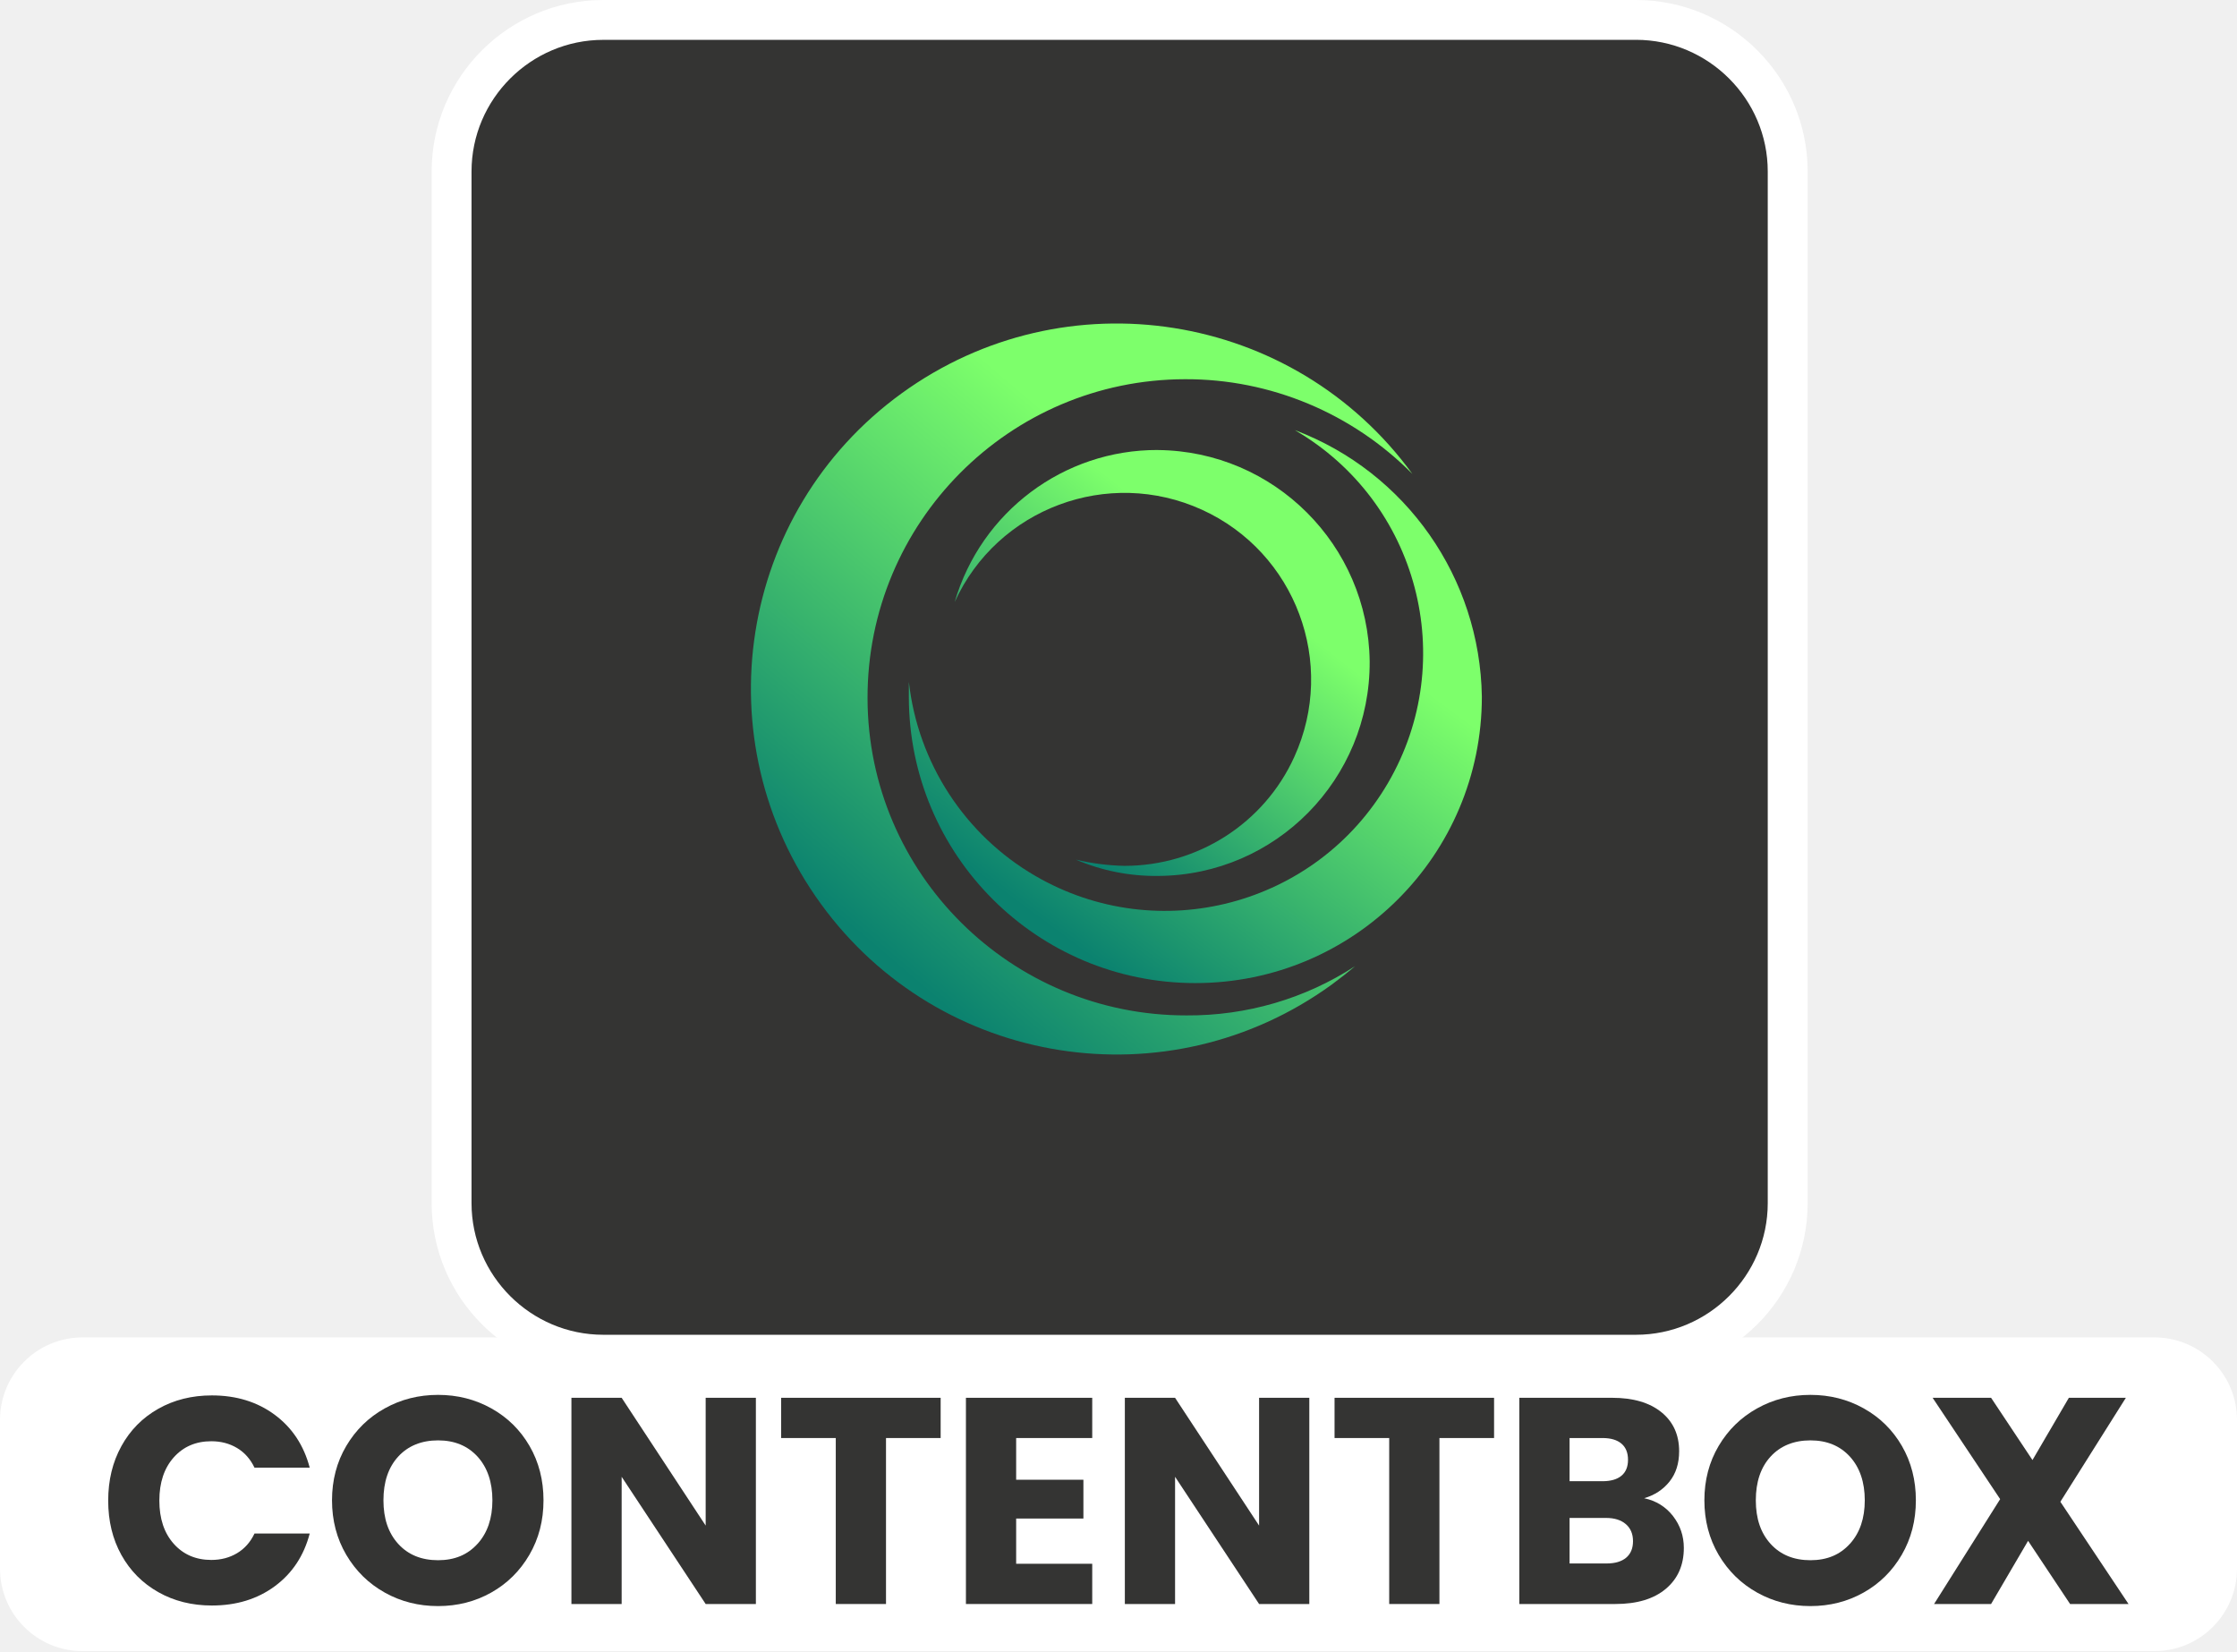
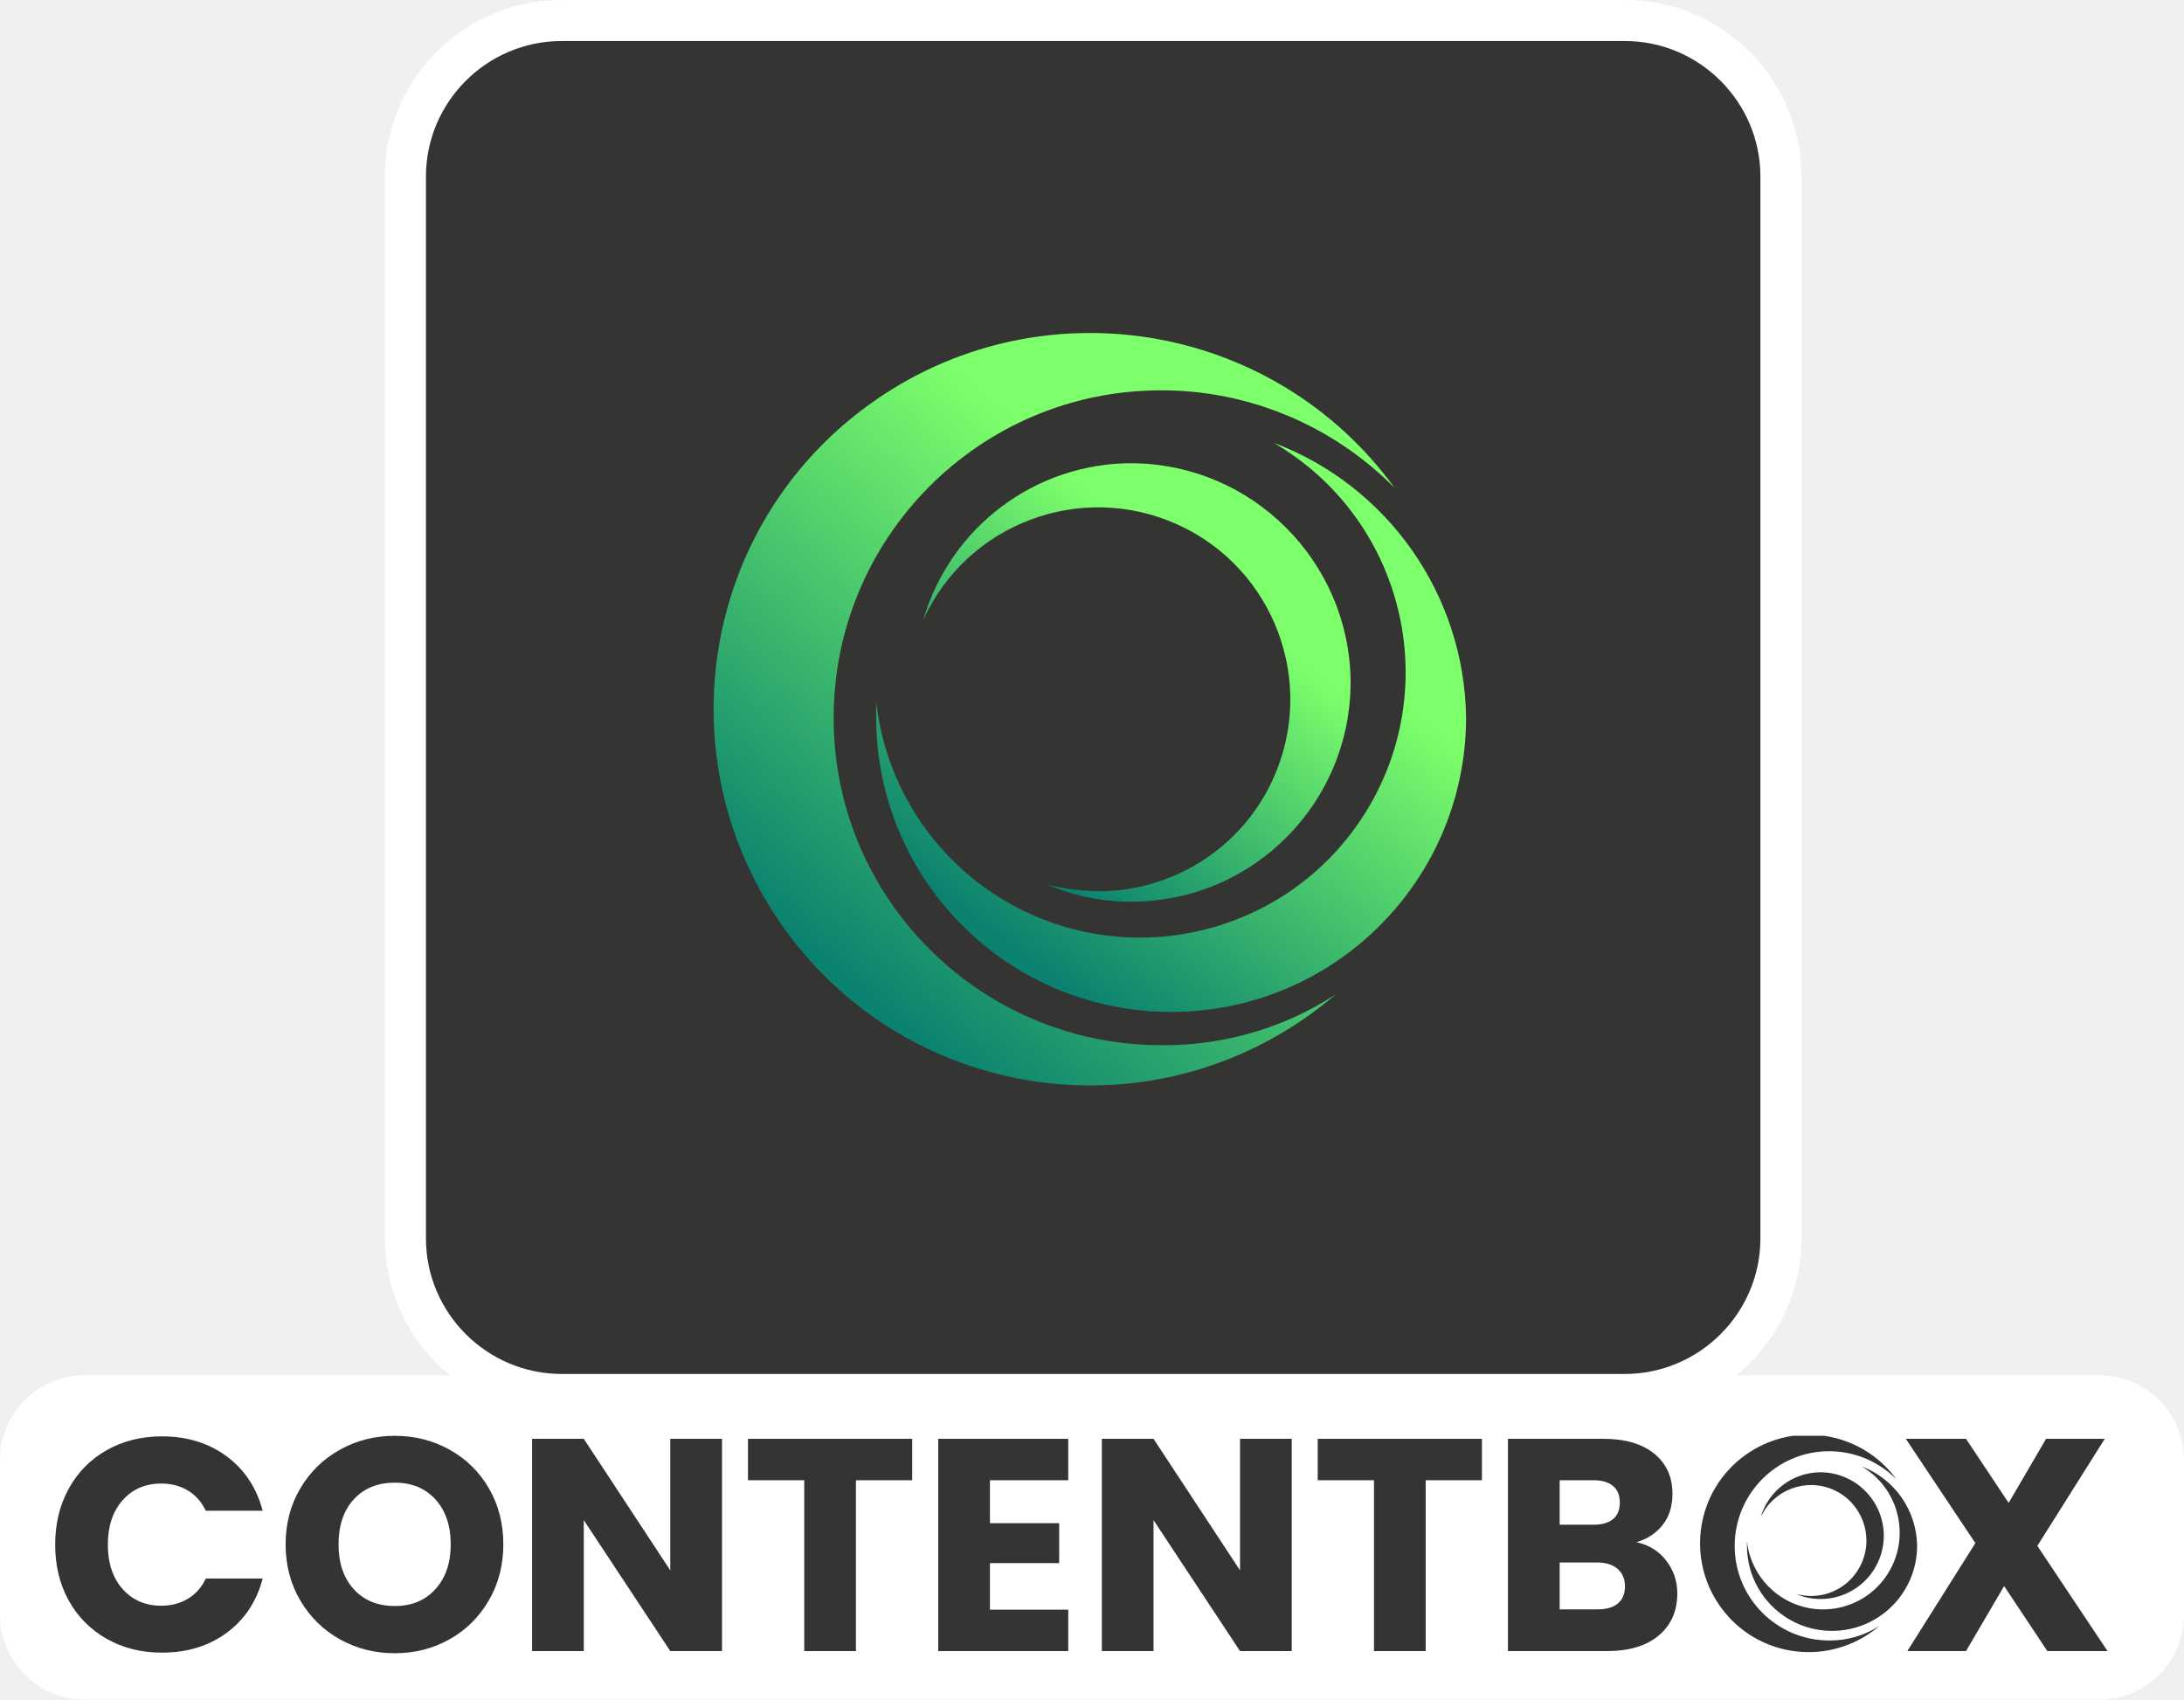
- <svg xmlns="http://www.w3.org/2000/svg" width="542" height="400" viewBox="0 0 542 400" fill="none">
-   <path d="M145.414 5.094H395.632C415.919 5.094 432.39 21.54 432.39 41.808V291.747C432.39 312.015 415.926 328.462 395.632 328.462H145.414C125.127 328.462 108.656 312.015 108.656 291.747V41.808C108.656 21.54 125.12 5.094 145.414 5.094Z" fill="#343433" />
-   <path d="M396.381 9.648C413.945 9.648 428.305 23.995 428.305 41.535V291.474C428.305 309.021 413.945 323.361 396.381 323.361H146.17C128.606 323.361 114.246 309.015 114.246 291.474V41.542C114.246 23.995 128.606 9.655 146.17 9.655H396.388L396.381 9.648ZM396.381 0H146.17C123.247 0 104.584 18.641 104.584 41.542V291.481C104.584 314.382 123.247 333.023 146.17 333.023H396.388C419.311 333.023 437.973 314.382 437.973 291.481V41.542C437.973 18.648 419.311 0 396.388 0H396.381Z" fill="white" />
-   <path d="M287.519 245.993C244.942 246.073 210.274 211.684 210.194 169.14C210.114 126.596 244.521 91.947 287.098 91.867C307.801 91.787 327.653 100.112 342.209 114.82C313.437 75.298 258.066 66.553 218.433 95.309C178.799 124.065 170.139 179.396 198.911 218.998C227.693 258.6 283.054 267.265 322.688 238.509C324.62 237.078 326.562 235.568 328.324 234.057C316.21 241.961 301.985 246.083 287.519 245.993Z" fill="url(#paint0_linear_749_2530)" />
-   <path d="M313.767 104.225C343.64 121.635 353.651 159.886 336.312 189.653C318.893 219.499 280.61 229.505 250.828 212.185C233.749 202.26 222.386 184.77 220.204 165.179V168.791C220.204 207.133 251.248 238.16 289.62 238.16C327.993 238.16 359.037 207.133 359.037 168.791C358.616 140.035 340.697 114.391 313.767 104.215V104.225Z" fill="url(#paint1_linear_749_2530)" />
-   <path d="M280.531 109.016C257.726 108.936 237.704 123.984 231.307 145.847C241.658 123.144 268.498 113.138 291.213 123.484C313.928 133.83 323.939 160.655 313.597 183.358C306.279 199.507 290.121 209.762 272.452 209.762C268.498 209.682 264.543 209.172 260.669 208.252C266.976 210.943 273.713 212.284 280.611 212.204C309.132 212.034 332.018 188.741 331.857 160.235C331.517 132.069 308.722 109.276 280.531 109.026V109.016Z" fill="url(#paint2_linear_749_2530)" />
-   <path d="M0 344C0 332.954 8.954 324 20 324H522C533.046 324 542 332.954 542 344V380C542 391.046 533.046 400 522 400H20C8.954 400 0 391.046 0 380V344Z" fill="white" />
-   <g clip-path="url(#clip0_749_2530)">
-     <path d="M29.414 350.333C31.55 346.466 34.523 343.453 38.349 341.292C42.167 339.131 46.497 338.051 51.338 338.051C57.268 338.051 62.345 339.619 66.569 342.746C70.793 345.881 73.612 350.146 75.041 355.556H61.663C60.664 353.468 59.25 351.876 57.431 350.788C55.603 349.699 53.523 349.155 51.2 349.155C47.447 349.155 44.417 350.463 42.094 353.07C39.771 355.678 38.609 359.171 38.609 363.533C38.609 367.895 39.771 371.388 42.094 373.995C44.417 376.603 47.456 377.911 51.2 377.911C53.523 377.911 55.603 377.367 57.431 376.278C59.258 375.19 60.672 373.597 61.663 371.51H75.041C73.62 376.92 70.793 381.176 66.569 384.287C62.345 387.399 57.268 388.95 51.338 388.95C46.497 388.95 42.167 387.87 38.349 385.709C34.532 383.548 31.55 380.551 29.414 376.709C27.278 372.866 26.214 368.48 26.214 363.541C26.214 358.602 27.278 354.208 29.414 350.341V350.333Z" fill="#343433" />
-     <path d="M93.221 385.816C89.305 383.63 86.202 380.584 83.895 376.669C81.597 372.754 80.443 368.351 80.443 363.469C80.443 358.587 81.597 354.192 83.895 350.301C86.194 346.41 89.305 343.372 93.221 341.195C97.136 339.01 101.441 337.922 106.136 337.922C110.832 337.922 115.137 339.01 119.052 341.195C122.967 343.381 126.054 346.419 128.304 350.301C130.554 354.192 131.683 358.579 131.683 363.469C131.683 368.359 130.546 372.754 128.264 376.669C125.981 380.584 122.902 383.63 119.011 385.816C115.121 388.001 110.823 389.089 106.128 389.089C101.433 389.089 97.128 388.001 93.213 385.816H93.221ZM115.714 373.996C118.11 371.34 119.304 367.831 119.304 363.461C119.304 359.091 118.102 355.525 115.714 352.893C113.317 350.261 110.125 348.945 106.136 348.945C102.148 348.945 98.891 350.253 96.494 352.86C94.098 355.468 92.904 359.009 92.904 363.461C92.904 367.912 94.098 371.397 96.494 374.029C98.891 376.661 102.107 377.977 106.136 377.977C110.165 377.977 113.309 376.653 115.714 373.988V373.996Z" fill="#343433" />
-     <path d="M183.143 388.586H170.975L150.619 357.767V388.586H138.45V338.629H150.619L170.975 369.586V338.629H183.143V388.594V388.586Z" fill="#343433" />
-     <path d="M227.909 338.629V348.377H214.669V388.586H202.5V348.377H189.26V338.629H227.909Z" fill="#343433" />
-     <path d="M246.203 348.377V358.482H262.497V367.88H246.203V378.838H264.634V388.586H234.034V338.629H264.634V348.377H246.203Z" fill="#343433" />
-     <path d="M317.231 388.586H305.063L284.706 357.767V388.586H272.538V338.629H284.706L305.063 369.586V338.629H317.231V388.594V388.586Z" fill="#343433" />
-     <path d="M361.997 338.629V348.377H348.757V388.586H336.589V348.377H323.348V338.629H361.997Z" fill="#343433" />
-     <path d="M405.342 367.271C407.096 369.529 407.973 372.096 407.973 374.996C407.973 379.171 406.511 382.477 403.595 384.922C400.679 387.367 396.609 388.586 391.386 388.586H368.114V338.629H390.606C395.683 338.629 399.655 339.791 402.531 342.114C405.398 344.437 406.836 347.597 406.836 351.577C406.836 354.518 406.065 356.963 404.521 358.904C402.978 360.854 400.931 362.202 398.364 362.958C401.256 363.575 403.579 365.013 405.342 367.263V367.271ZM380.29 358.839H388.259C390.249 358.839 391.784 358.4 392.848 357.523C393.912 356.646 394.449 355.354 394.449 353.64C394.449 351.926 393.912 350.627 392.848 349.725C391.784 348.823 390.249 348.377 388.259 348.377H380.29V358.839ZM393.986 377.376C395.098 376.45 395.659 375.11 395.659 373.355C395.659 371.601 395.074 370.22 393.912 369.229C392.751 368.229 391.151 367.734 389.112 367.734H380.29V378.765H389.258C391.297 378.765 392.873 378.302 393.994 377.376H393.986Z" fill="#343433" />
-     <path d="M425.73 385.816C421.815 383.63 418.712 380.584 416.405 376.669C414.106 372.754 412.953 368.351 412.953 363.469C412.953 358.587 414.106 354.192 416.405 350.301C418.704 346.41 421.815 343.372 425.73 341.195C429.646 339.01 433.951 337.922 438.646 337.922C443.341 337.922 447.647 339.01 451.562 341.195C455.477 343.381 458.564 346.419 460.814 350.301C463.064 354.192 464.193 358.579 464.193 363.469C464.193 368.359 463.056 372.754 460.773 376.669C458.491 380.584 455.412 383.63 451.521 385.816C447.63 388.001 443.333 389.089 438.638 389.089C433.943 389.089 429.638 388.001 425.722 385.816H425.73ZM448.223 373.996C450.62 371.34 451.814 367.831 451.814 363.461C451.814 359.091 450.611 355.525 448.223 352.893C445.827 350.261 442.635 348.945 438.646 348.945C434.658 348.945 431.4 350.253 429.004 352.86C426.608 355.468 425.414 359.009 425.414 363.461C425.414 367.912 426.608 371.397 429.004 374.029C431.4 376.661 434.617 377.977 438.646 377.977C442.675 377.977 445.819 376.653 448.223 373.988V373.996Z" fill="#343433" />
-     <path d="M501.56 388.586L491.382 373.282L482.414 388.586H468.605L484.615 363.177L468.247 338.621H482.414L492.446 353.714L501.268 338.621H515.077L499.204 363.819L515.719 388.586H501.552H501.56Z" fill="#343433" />
+ <svg xmlns="http://www.w3.org/2000/svg" width="514" height="400" viewBox="0 0 514 400" fill="none">
+   <path d="M131.414 5.094H381.634C401.921 5.094 418.392 21.54 418.392 41.808V291.748C418.392 312.016 401.928 328.463 381.634 328.463H131.414C111.127 328.463 94.656 312.016 94.656 291.748V41.808C94.656 21.54 111.12 5.094 131.414 5.094Z" fill="#343433" />
+   <path d="M382.383 9.648C399.946 9.648 414.306 23.995 414.306 41.535V291.475C414.306 309.022 399.946 323.362 382.383 323.362H132.17C114.607 323.362 100.246 309.016 100.246 291.475V41.542C100.246 23.995 114.607 9.655 132.17 9.655H382.389L382.383 9.648ZM382.383 0H132.17C109.247 0 90.585 18.641 90.585 41.542V291.482C90.585 314.383 109.247 333.024 132.17 333.024H382.389C405.312 333.024 423.975 314.383 423.975 291.482V41.542C423.975 18.648 405.312 0 382.389 0H382.383Z" fill="white" />
+   <path d="M273.52 245.99C230.943 246.07 196.275 211.681 196.195 169.137C196.115 126.593 230.523 91.943 273.1 91.863C293.803 91.783 313.655 100.108 328.211 114.816C299.439 75.294 244.068 66.549 204.434 95.305C164.8 124.061 156.14 179.392 184.912 218.995C213.694 258.597 269.055 267.262 308.689 238.506C310.621 237.075 312.563 235.564 314.325 234.053C302.212 241.958 287.986 246.08 273.52 245.99Z" fill="url(#paint0_linear_751_3264)" />
+   <path d="M299.769 104.225C329.642 121.635 339.653 159.886 322.313 189.653C304.894 219.5 266.612 229.505 236.829 212.186C219.75 202.26 208.387 184.77 206.205 165.179V168.791C206.205 207.133 237.249 238.16 275.622 238.16C313.994 238.16 345.039 207.133 345.039 168.791C344.618 140.035 326.698 114.391 299.769 104.215V104.225Z" fill="url(#paint1_linear_751_3264)" />
+   <path d="M266.533 109.016C243.727 108.936 223.705 123.984 217.308 145.847C227.66 123.144 254.499 113.138 277.214 123.484C299.929 133.83 309.941 160.655 299.599 183.358C292.281 199.507 276.123 209.763 258.454 209.763C254.499 209.683 250.545 209.172 246.671 208.252C252.978 210.943 259.715 212.284 266.613 212.204C295.134 212.034 318.019 188.741 317.859 160.235C317.519 132.069 294.724 109.276 266.533 109.026V109.016Z" fill="url(#paint2_linear_751_3264)" />
+   <path d="M0 343.664C0 332.618 8.954 323.664 20 323.664H493.995C505.041 323.664 513.995 332.618 513.995 343.664V380C513.995 391.046 505.041 400 493.995 400H20C8.954 400 0 391.046 0 380V343.664Z" fill="white" />
+   <g clip-path="url(#clip0_751_3264)">
+     <path d="M16.188 350.333C18.324 346.466 21.297 343.453 25.123 341.292C28.941 339.131 33.271 338.051 38.112 338.051C44.042 338.051 49.119 339.619 53.343 342.746C57.567 345.881 60.386 350.146 61.815 355.556H48.437C47.437 353.468 46.024 351.876 44.204 350.788C42.377 349.699 40.297 349.155 37.974 349.155C34.221 349.155 31.191 350.463 28.868 353.07C26.545 355.678 25.383 359.171 25.383 363.533C25.383 367.895 26.545 371.388 28.868 373.996C31.191 376.603 34.229 377.911 37.974 377.911C40.297 377.911 42.377 377.367 44.204 376.278C46.032 375.19 47.446 373.598 48.437 371.51H61.815C60.394 376.92 57.567 381.176 53.343 384.288C49.119 387.399 44.042 388.95 38.112 388.95C33.271 388.95 28.941 387.87 25.123 385.709C21.305 383.548 18.324 380.551 16.188 376.709C14.051 372.866 12.987 368.48 12.987 363.541C12.987 358.602 14.051 354.208 16.188 350.341V350.333Z" fill="#343433" />
+     <path d="M79.995 385.816C76.079 383.631 72.976 380.584 70.669 376.669C68.371 372.754 67.217 368.351 67.217 363.469C67.217 358.587 68.371 354.192 70.669 350.301C72.968 346.411 76.079 343.372 79.995 341.195C83.91 339.01 88.215 337.922 92.91 337.922C97.606 337.922 101.911 339.01 105.826 341.195C109.742 343.381 112.828 346.419 115.078 350.301C117.328 354.192 118.458 358.579 118.458 363.469C118.458 368.359 117.32 372.754 115.038 376.669C112.755 380.584 109.677 383.631 105.786 385.816C101.895 388.001 97.597 389.089 92.902 389.089C88.207 389.089 83.902 388.001 79.987 385.816H79.995ZM102.488 373.997C104.884 371.34 106.078 367.831 106.078 363.461C106.078 359.091 104.876 355.525 102.488 352.893C100.091 350.261 96.899 348.945 92.91 348.945C88.922 348.945 85.665 350.253 83.268 352.86C80.872 355.468 79.678 359.009 79.678 363.461C79.678 367.912 80.872 371.397 83.268 374.029C85.665 376.661 88.881 377.977 92.91 377.977C96.939 377.977 100.083 376.653 102.488 373.988V373.997Z" fill="#343433" />
+     <path d="M169.918 388.586H157.749L137.393 357.767V388.586H125.224V338.629H137.393L157.749 369.586V338.629H169.918V388.594V388.586Z" fill="#343433" />
+     <path d="M214.684 338.629V348.377H201.443V388.586H189.275V348.377H176.034V338.629H214.684Z" fill="#343433" />
+     <path d="M232.977 348.377V358.482H249.272V367.88H232.977V378.838H251.409V388.586H220.809V338.629H251.409V348.377H232.977Z" fill="#343433" />
+     <path d="M304.006 388.586H291.838L271.481 357.767V388.586H259.313V338.629H271.481L291.838 369.586V338.629H304.006V388.594V388.586Z" fill="#343433" />
+     <path d="M348.773 338.629V348.377H335.532V388.586H323.363V348.377H310.123V338.629H348.773Z" fill="#343433" />
+     <path d="M392.117 367.271C393.871 369.529 394.749 372.096 394.749 374.996C394.749 379.171 393.287 382.477 390.37 384.923C387.454 387.368 383.385 388.586 378.161 388.586H354.889V338.629H377.382C382.459 338.629 386.431 339.791 389.306 342.114C392.174 344.437 393.612 347.597 393.612 351.577C393.612 354.518 392.84 356.963 391.296 358.904C389.753 360.854 387.706 362.202 385.139 362.958C388.031 363.575 390.354 365.013 392.117 367.263V367.271ZM367.065 358.839H375.034C377.024 358.839 378.559 358.401 379.624 357.523C380.688 356.646 381.224 355.354 381.224 353.64C381.224 351.926 380.688 350.627 379.624 349.725C378.559 348.823 377.024 348.377 375.034 348.377H367.065V358.839ZM380.761 377.376C381.874 376.45 382.434 375.11 382.434 373.355C382.434 371.601 381.849 370.22 380.688 369.229C379.526 368.23 377.926 367.734 375.887 367.734H367.065V378.765H376.033C378.072 378.765 379.648 378.302 380.769 377.376H380.761Z" fill="#343433" />
+     <path d="M481.842 388.586L471.664 373.282L462.696 388.586H448.887L464.897 363.177L448.529 338.621H462.696L472.728 353.714L481.55 338.621H495.359L479.486 363.819L496.001 388.586H481.834H481.842Z" fill="#343433" />
+     <path d="M430.561 386.092C418.279 386.115 408.279 376.177 408.256 363.881C408.233 351.586 418.158 341.572 430.439 341.549C436.411 341.526 442.137 343.932 446.336 348.182C438.037 336.76 422.065 334.233 410.633 342.544C399.201 350.854 396.703 366.845 405.002 378.291C413.304 389.736 429.273 392.24 440.705 383.929C441.262 383.516 441.823 383.079 442.331 382.643C438.837 384.927 434.733 386.118 430.561 386.092Z" fill="#343433" />
+     <path d="M438.132 345.12C446.749 350.152 449.637 361.207 444.635 369.809C439.611 378.435 428.568 381.327 419.977 376.321C415.051 373.453 411.774 368.398 411.144 362.736V363.78C411.144 374.861 420.099 383.828 431.167 383.828C442.236 383.828 451.19 374.861 451.19 363.78C451.069 355.469 445.9 348.058 438.132 345.117V345.12Z" fill="#343433" />
+     <path d="M428.545 346.504C421.967 346.481 416.192 350.83 414.346 357.148C417.332 350.587 425.074 347.695 431.626 350.685C438.178 353.675 441.066 361.428 438.083 367.989C435.972 372.656 431.311 375.62 426.215 375.62C425.074 375.597 423.933 375.45 422.816 375.184C424.635 375.962 426.579 376.349 428.568 376.326C436.795 376.277 443.396 369.545 443.35 361.307C443.252 353.166 436.677 346.579 428.545 346.507V346.504Z" fill="#343433" />
  </g>
  <defs>
-     <linearGradient id="paint0_linear_749_2530" x1="324.495" y1="96.081" x2="211.679" y2="229.193" gradientUnits="userSpaceOnUse">
+     <linearGradient id="paint0_linear_751_3264" x1="310.496" y1="96.077" x2="197.68" y2="229.19" gradientUnits="userSpaceOnUse">
      <stop offset="0.279" stop-color="#7DFF6B" />
      <stop offset="1" stop-color="#0B826F" />
    </linearGradient>
-     <linearGradient id="paint1_linear_749_2530" x1="343.692" y1="117.609" x2="260.975" y2="229.392" gradientUnits="userSpaceOnUse">
+     <linearGradient id="paint1_linear_751_3264" x1="329.694" y1="117.609" x2="246.976" y2="229.392" gradientUnits="userSpaceOnUse">
      <stop offset="0.279" stop-color="#7DFF6B" />
      <stop offset="1" stop-color="#0B826F" />
    </linearGradient>
-     <linearGradient id="paint2_linear_749_2530" x1="320.745" y1="119.335" x2="255.972" y2="201.624" gradientUnits="userSpaceOnUse">
+     <linearGradient id="paint2_linear_751_3264" x1="306.746" y1="119.335" x2="241.974" y2="201.625" gradientUnits="userSpaceOnUse">
      <stop offset="0.279" stop-color="#7DFF6B" />
      <stop offset="1" stop-color="#0B826F" />
    </linearGradient>
-     <clipPath id="clip0_749_2530">
-       <rect width="489.513" height="51.175" fill="white" transform="translate(26.2136 337.914)" />
+     <clipPath id="clip0_751_3264">
+       <rect width="489.515" height="51.176" fill="white" transform="translate(12.9873 337.914)" />
    </clipPath>
  </defs>
</svg>
